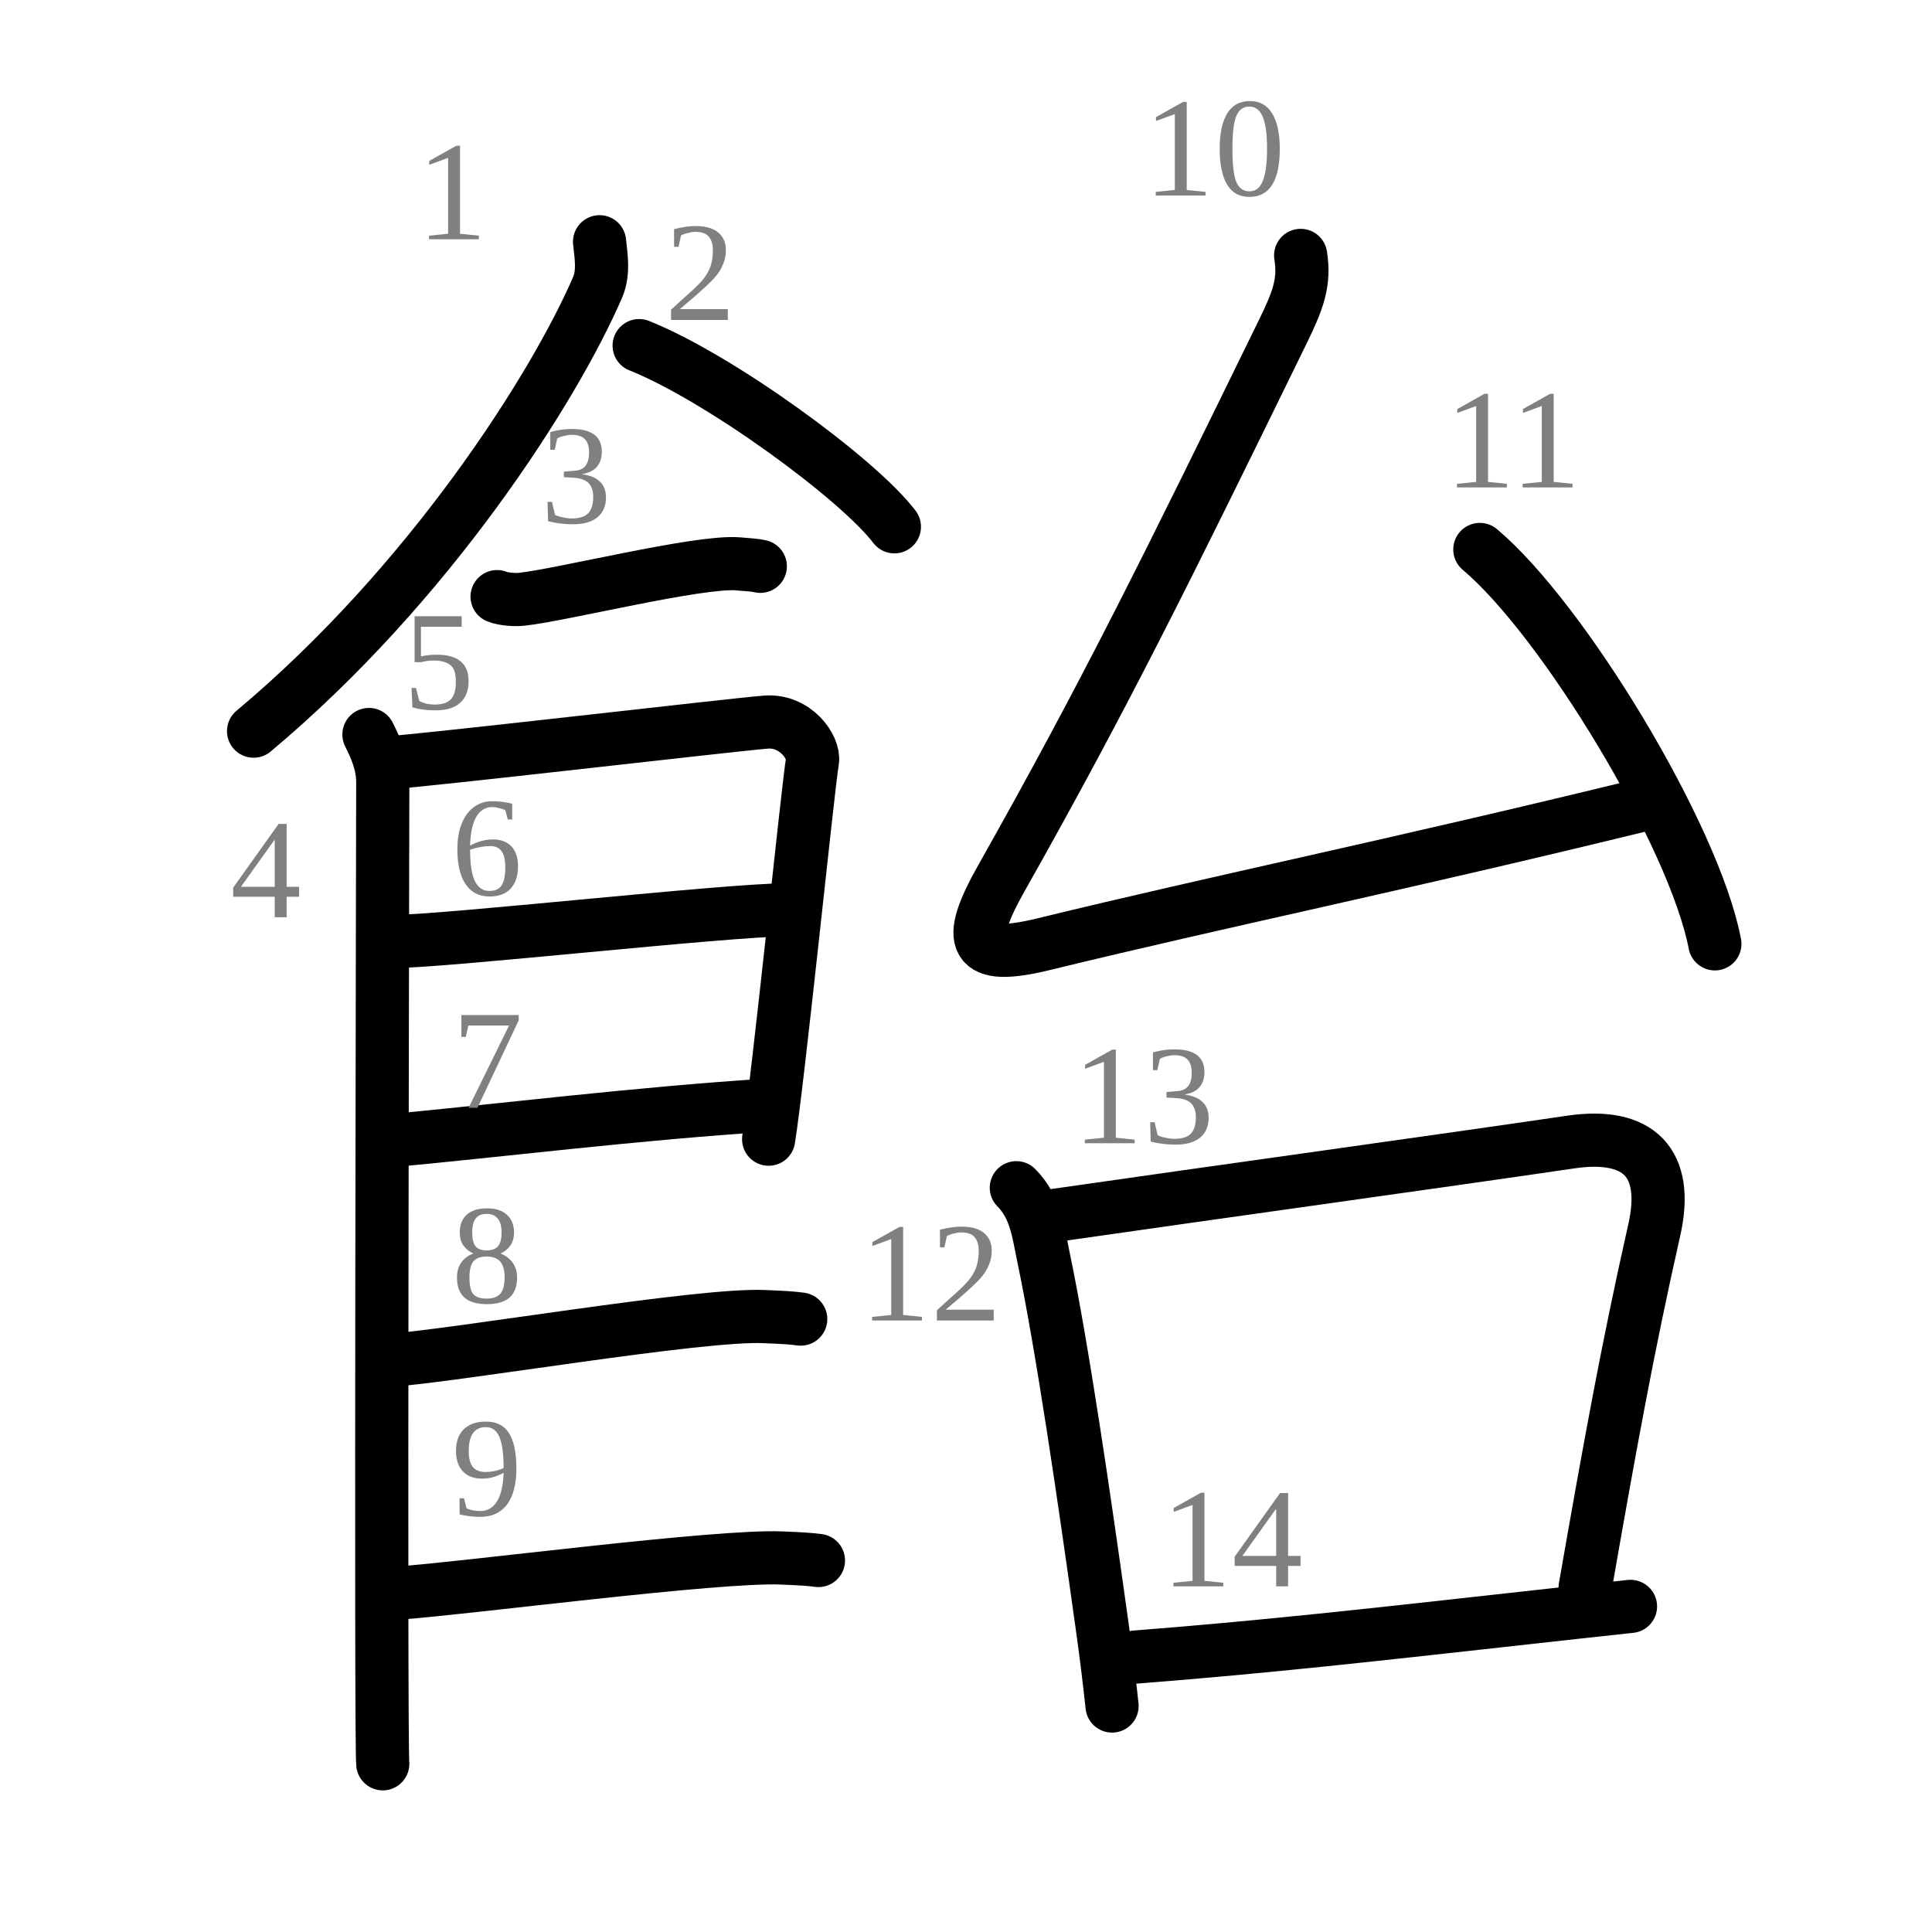
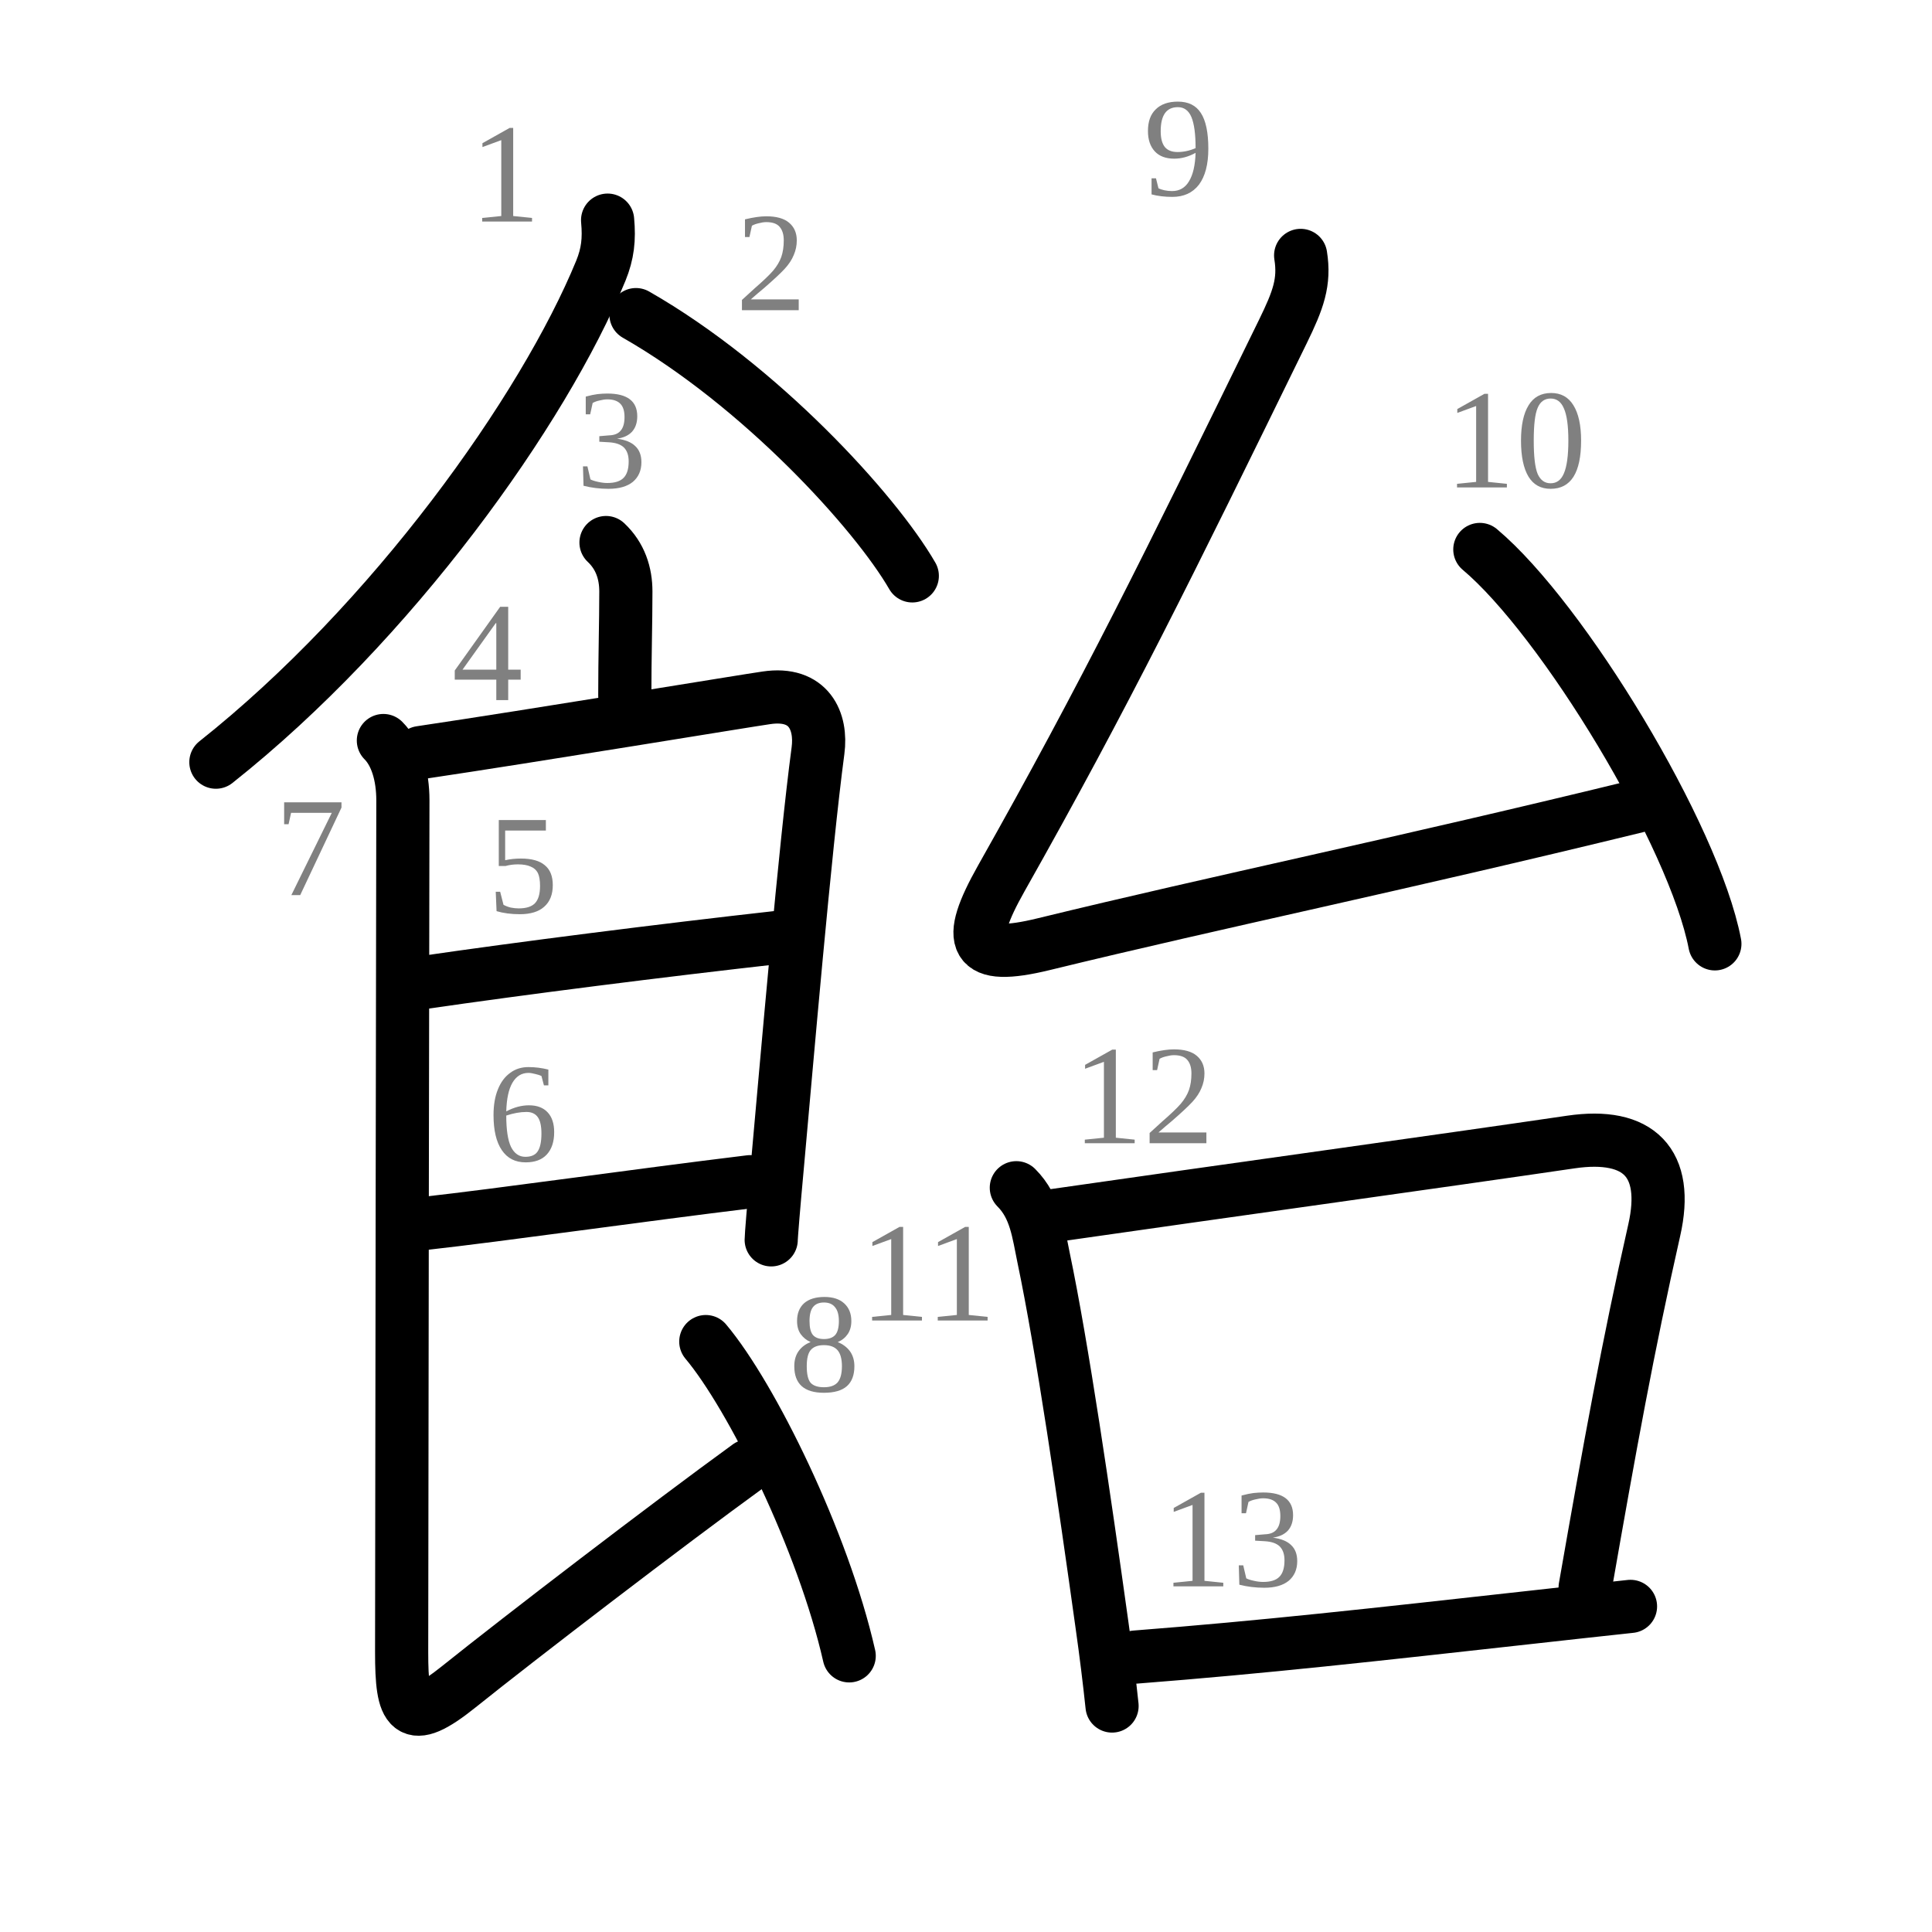
<svg xmlns="http://www.w3.org/2000/svg" xmlns:ns1="http://kanjivg.tagaini.net" width="109" height="109" viewBox="0 0 109 109">
  <g id="kvg:StrokePaths_098f4" style="fill:none;stroke:#000000;stroke-width:3;stroke-linecap:round;stroke-linejoin:round;">
    <g id="kvg:098f4" ns1:element="飴">
-       <g id="kvg:098f4-g1" ns1:element="飠" ns1:original="食" ns1:position="left" ns1:radical="general">
-         <path id="kvg:098f4-s1" ns1:type="㇒" d="M 33.826,13.64 c 0.06,0.64 0.27,1.71 -0.11,2.57 -2.44,5.65 -9.46,16.71 -19.41,25.04" />
-         <path id="kvg:098f4-s2" ns1:type="㇔/㇏" d="M 36.06,19.5 c 4.52,1.8 12.361,7.524 14.4,10.22" />
-         <path id="kvg:098f4-s3" ns1:type="㇐" d="M 28.045,33.66 c 0.36,0.15 1.02,0.19 1.39,0.15 2.3,-0.25 9.96,-2.17 12.19,-2 0.6,0.05 0.96,0.07 1.27,0.14" />
-         <path id="kvg:098f4-s4" ns1:type="㇑" d="M 20.815,41.44 c 0.39,0.78 0.78,1.66 0.78,2.7 0,1.04 -0.13,54.33 0,55.37" />
-         <path id="kvg:098f4-s5" ns1:type="㇕" d="M 21.735,43.05 c 2.2,-0.13 19.48,-2.15 21.48,-2.31 1.67,-0.13 2.75,1.44 2.62,2.2 -0.26,1.56 -1.92,17.89 -2.47,21.33" />
-         <path id="kvg:098f4-s6" ns1:type="㇐a" d="M 22.125,53.12 c 2.98,0 18.92,-1.79 22.29,-1.79" />
-         <path id="kvg:098f4-s7" ns1:type="㇐a" d="M 21.995,64.36 c 6.07,-0.56 13.92,-1.54 21.47,-2.02" />
-         <path id="kvg:098f4-s8" ns1:type="㇐c" d="M 21.935,76.75 c 3.73,-0.25 17.57,-2.64 21.19,-2.47 0.97,0.04 1.56,0.07 2.05,0.14" />
-         <path id="kvg:098f4-s9" ns1:type="㇐c" d="M 22.435,89.88 c 3.73,-0.25 18.07,-2.15 21.69,-1.98 0.97,0.04 1.56,0.07 2.05,0.14" />
+       <g id="kvg:098f4-g1" ns1:element="飠" ns1:original="食" ns1:partial="true" ns1:position="left" ns1:radical="general">
+         <path id="kvg:098f4-s1" ns1:type="㇒" d="M34.28,12.42c0.1,1.08,0.01,1.89-0.38,2.85C30.66,23.16,22.12,35.12,12.18,43" />
+         <path id="kvg:098f4-s2" ns1:type="㇔/㇏" d="M35.88,17.75c7,4,13.5,11.12,15.59,14.74" />
+         <path id="kvg:098f4-s3" ns1:type="㇑a" d="M34.19,30.61c0.81,0.76,1.12,1.74,1.12,2.76c0,1.76-0.06,3.68-0.06,5.88" />
+         <path id="kvg:098f4-s4" ns1:type="㇕" d="M23.72,42.46c6.4-0.95,18.51-2.95,19.52-3.09c2.41-0.36,3.13,1.33,2.91,2.98c-0.73,5.47-1.76,17.52-2.29,23.4c-0.22,2.39-0.35,4.01-0.35,4.2" />
+         <path id="kvg:098f4-s5" ns1:type="㇐a" d="M23.83,55.44c5.55-0.81,13.42-1.81,20.21-2.57" />
+         <path id="kvg:098f4-s6" ns1:type="㇐a" d="M23.98,69.02c4.31-0.48,11.78-1.55,18.34-2.35" />
+         <path id="kvg:098f4-s7" ns1:type="㇙" d="M21.63,41.78c0.73,0.73,1.1,1.97,1.1,3.38c0,1.05-0.07,41.59-0.07,48.06c0,3.34,0.39,4.22,3.23,1.94c3.48-2.79,11.78-9.15,16.34-12.46" />
+         <path id="kvg:098f4-s8" ns1:type="㇏" d="M39.82,75.69c2.58,3.07,6.62,11.25,8.09,17.73" />
      </g>
      <g id="kvg:098f4-g2" ns1:element="台" ns1:position="right">
        <g id="kvg:098f4-g3" ns1:element="厶" ns1:position="top">
-           <path id="kvg:098f4-s10" ns1:type="㇜" d="M73.38,14.41c0.24,1.5-0.13,2.51-1,4.29c-6.5,13.29-10,20.42-15.89,30.86c-2.04,3.62-1.63,4.69,2.39,3.71c10.09-2.46,19.63-4.4,33.48-7.78" />
-           <path id="kvg:098f4-s11" ns1:type="㇔" d="M83.49,31c4.68,3.93,12.09,16.14,13.26,22.25" />
+           <path id="kvg:098f4-s9" ns1:type="㇜" d="M73.38,14.41c0.24,1.5-0.13,2.51-1,4.29c-6.5,13.29-10,20.42-15.89,30.86c-2.04,3.62-1.63,4.69,2.39,3.71c10.09-2.46,19.63-4.4,33.48-7.78" />
+           <path id="kvg:098f4-s10" ns1:type="㇔" d="M83.49,31c4.68,3.93,12.09,16.14,13.26,22.25" />
        </g>
        <g id="kvg:098f4-g4" ns1:element="口" ns1:position="bottom">
-           <path id="kvg:098f4-s12" ns1:type="㇑" d="M57.34,67.01c1.1,1.1,1.24,2.53,1.54,3.96c1.05,5.01,2.3,13.59,3.29,20.69c0.23,1.62,0.42,3.17,0.57,4.59" />
-           <path id="kvg:098f4-s13" ns1:type="㇕b" d="M59.44,68.58c9.24-1.33,22.06-3.1,29.19-4.15c3.83-0.56,5.56,1.17,4.7,4.97c-1.49,6.59-2.49,12.11-3.9,20.17" />
-           <path id="kvg:098f4-s14" ns1:type="㇐b" d="M64.05,93.49c7.31-0.57,13.28-1.24,22.47-2.26c1.7-0.19,3.51-0.39,5.47-0.6" />
+           <path id="kvg:098f4-s11" ns1:type="㇑" d="M57.34,67.01c1.1,1.1,1.24,2.53,1.54,3.96c1.05,5.01,2.3,13.59,3.29,20.69c0.23,1.62,0.42,3.17,0.57,4.59" />
+           <path id="kvg:098f4-s12" ns1:type="㇕b" d="M59.44,68.58c9.24-1.33,22.06-3.1,29.19-4.15c3.83-0.56,5.56,1.17,4.7,4.97c-1.49,6.59-2.49,12.11-3.9,20.17" />
+           <path id="kvg:098f4-s13" ns1:type="㇐b" d="M64.05,93.49c7.31-0.57,13.28-1.24,22.47-2.26c1.7-0.19,3.51-0.39,5.47-0.6" />
        </g>
      </g>
    </g>
  </g>
  <g id="kvg:StrokeNumbers_098f4" style="font-size:8;fill:#808080">
-     <text transform="matrix(1 0 0 1 23.50 13.50)">1</text>
-     <text transform="matrix(1 0 0 1 37.50 18.05)">2</text>
-     <text transform="matrix(1 0 0 1 30.50 29.50)">3</text>
-     <text transform="matrix(1 0 0 1 13.00 51.75)">4</text>
-     <text transform="matrix(1 0 0 1 22.75 40.00)">5</text>
-     <text transform="matrix(1 0 0 1 25.46 50.50)">6</text>
-     <text transform="matrix(1 0 0 1 25.50 62.50)">7</text>
-     <text transform="matrix(1 0 0 1 25.47 73.50)">8</text>
-     <text transform="matrix(1 0 0 1 25.46 85.50)">9</text>
-     <text transform="matrix(1 0 0 1 64.50 11.03)">10</text>
-     <text transform="matrix(1 0 0 1 81.50 27.50)">11</text>
-     <text transform="matrix(1 0 0 1 48.50 74.50)">12</text>
-     <text transform="matrix(1 0 0 1 60.50 64.50)">13</text>
-     <text transform="matrix(1 0 0 1 65.50 89.50)">14</text>
+     <text transform="matrix(1 0 0 1 26.50 12.50)">1</text>
+     <text transform="matrix(1 0 0 1 41.50 17.50)">2</text>
+     <text transform="matrix(1 0 0 1 32.50 27.50)">3</text>
+     <text transform="matrix(1 0 0 1 25.50 39.50)">4</text>
+     <text transform="matrix(1 0 0 1 27.50 51.50)">5</text>
+     <text transform="matrix(1 0 0 1 27.50 65.50)">6</text>
+     <text transform="matrix(1 0 0 1 15.50 50.50)">7</text>
+     <text transform="matrix(1 0 0 1 44.50 78.50)">8</text>
+     <text transform="matrix(1 0 0 1 64.50 11.03)">9</text>
+     <text transform="matrix(1 0 0 1 81.50 27.50)">10</text>
+     <text transform="matrix(1 0 0 1 48.50 74.50)">11</text>
+     <text transform="matrix(1 0 0 1 60.50 64.50)">12</text>
+     <text transform="matrix(1 0 0 1 65.50 89.50)">13</text>
  </g>
</svg>
